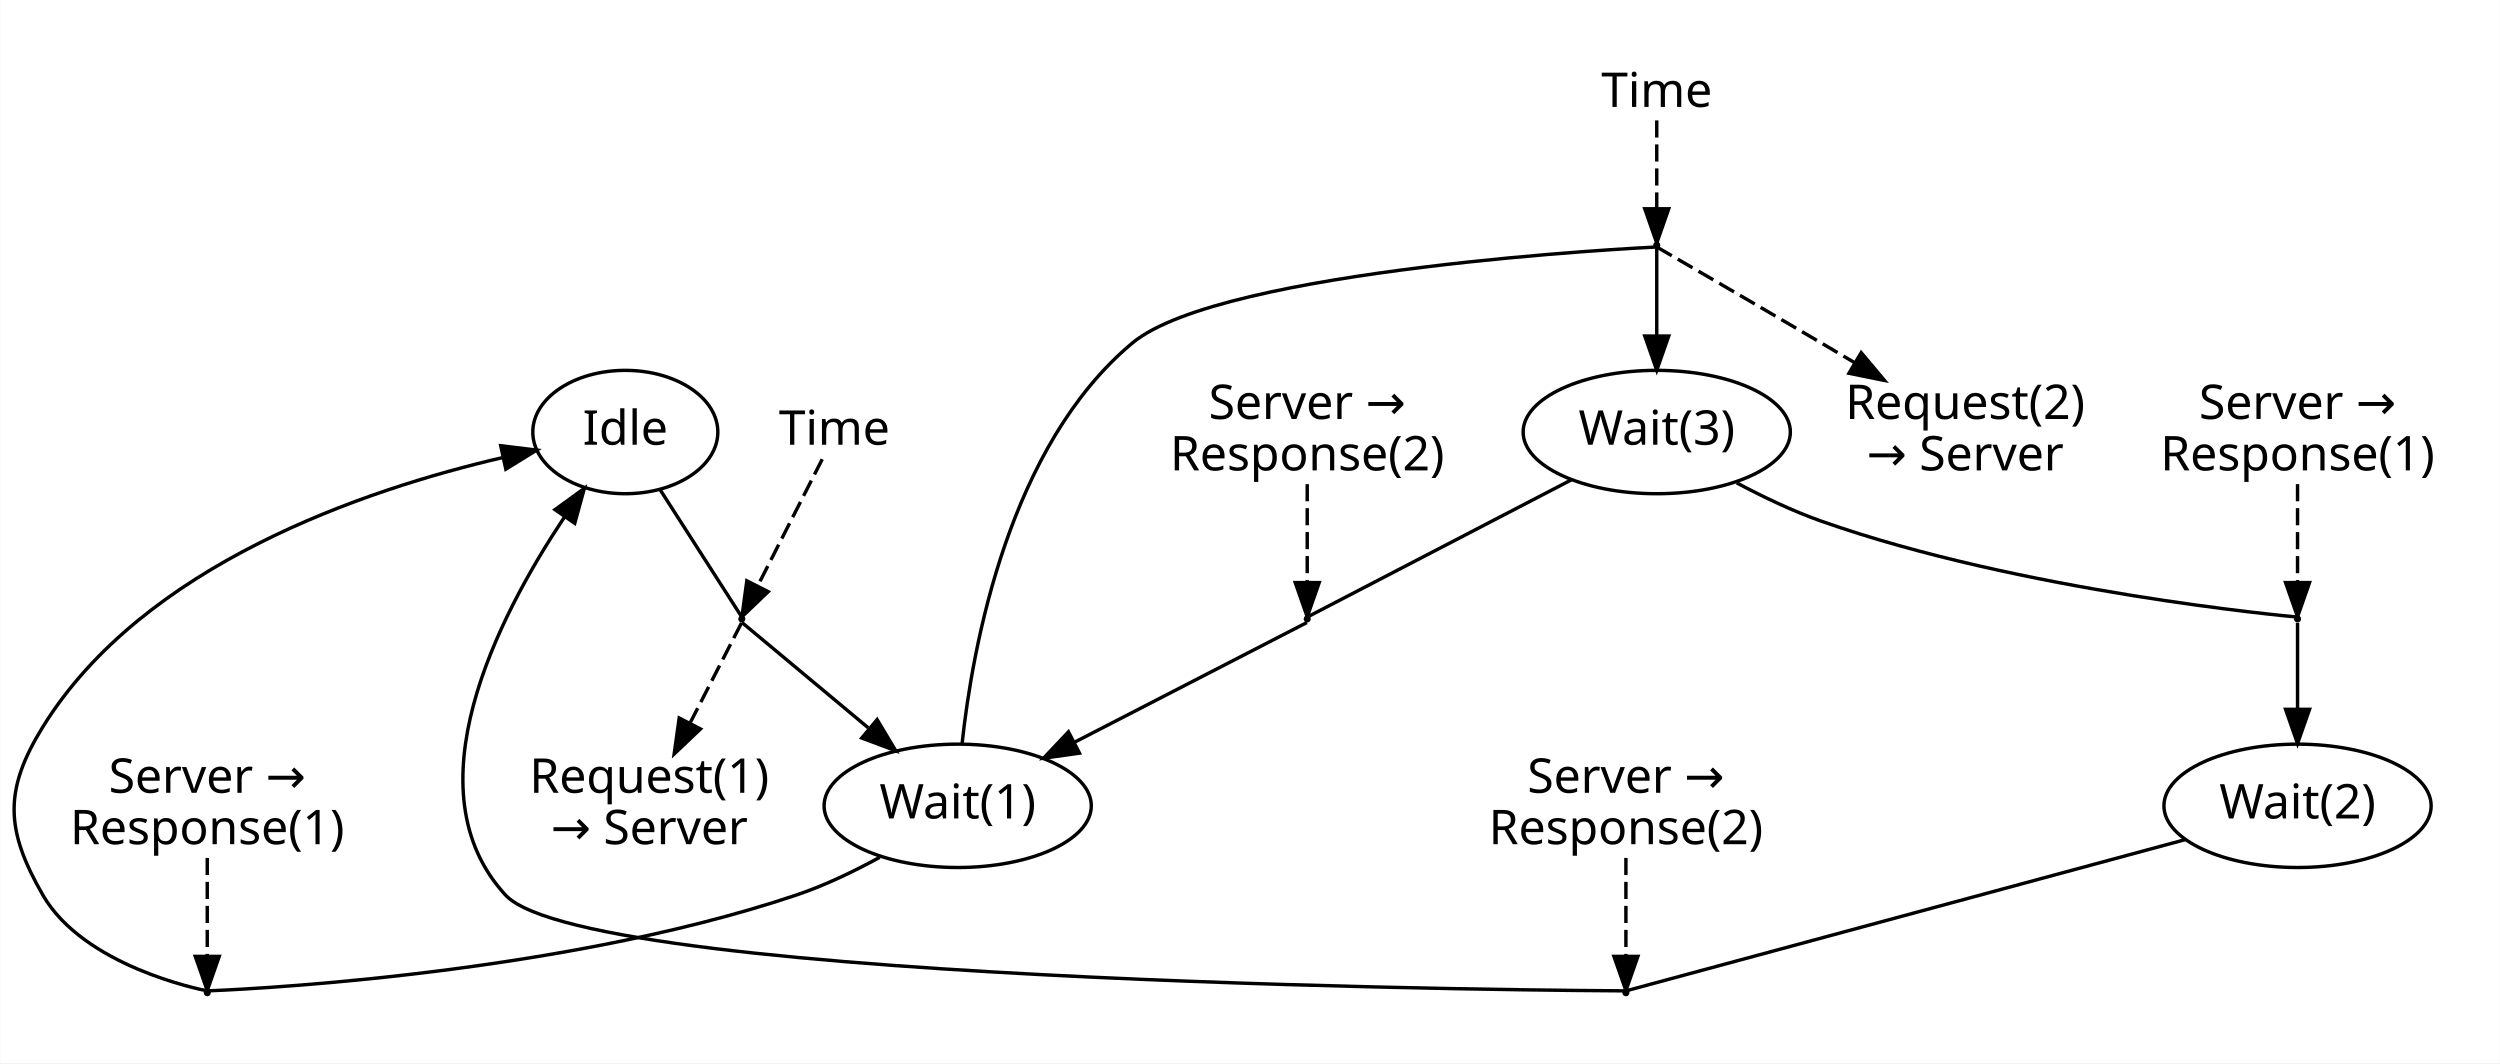
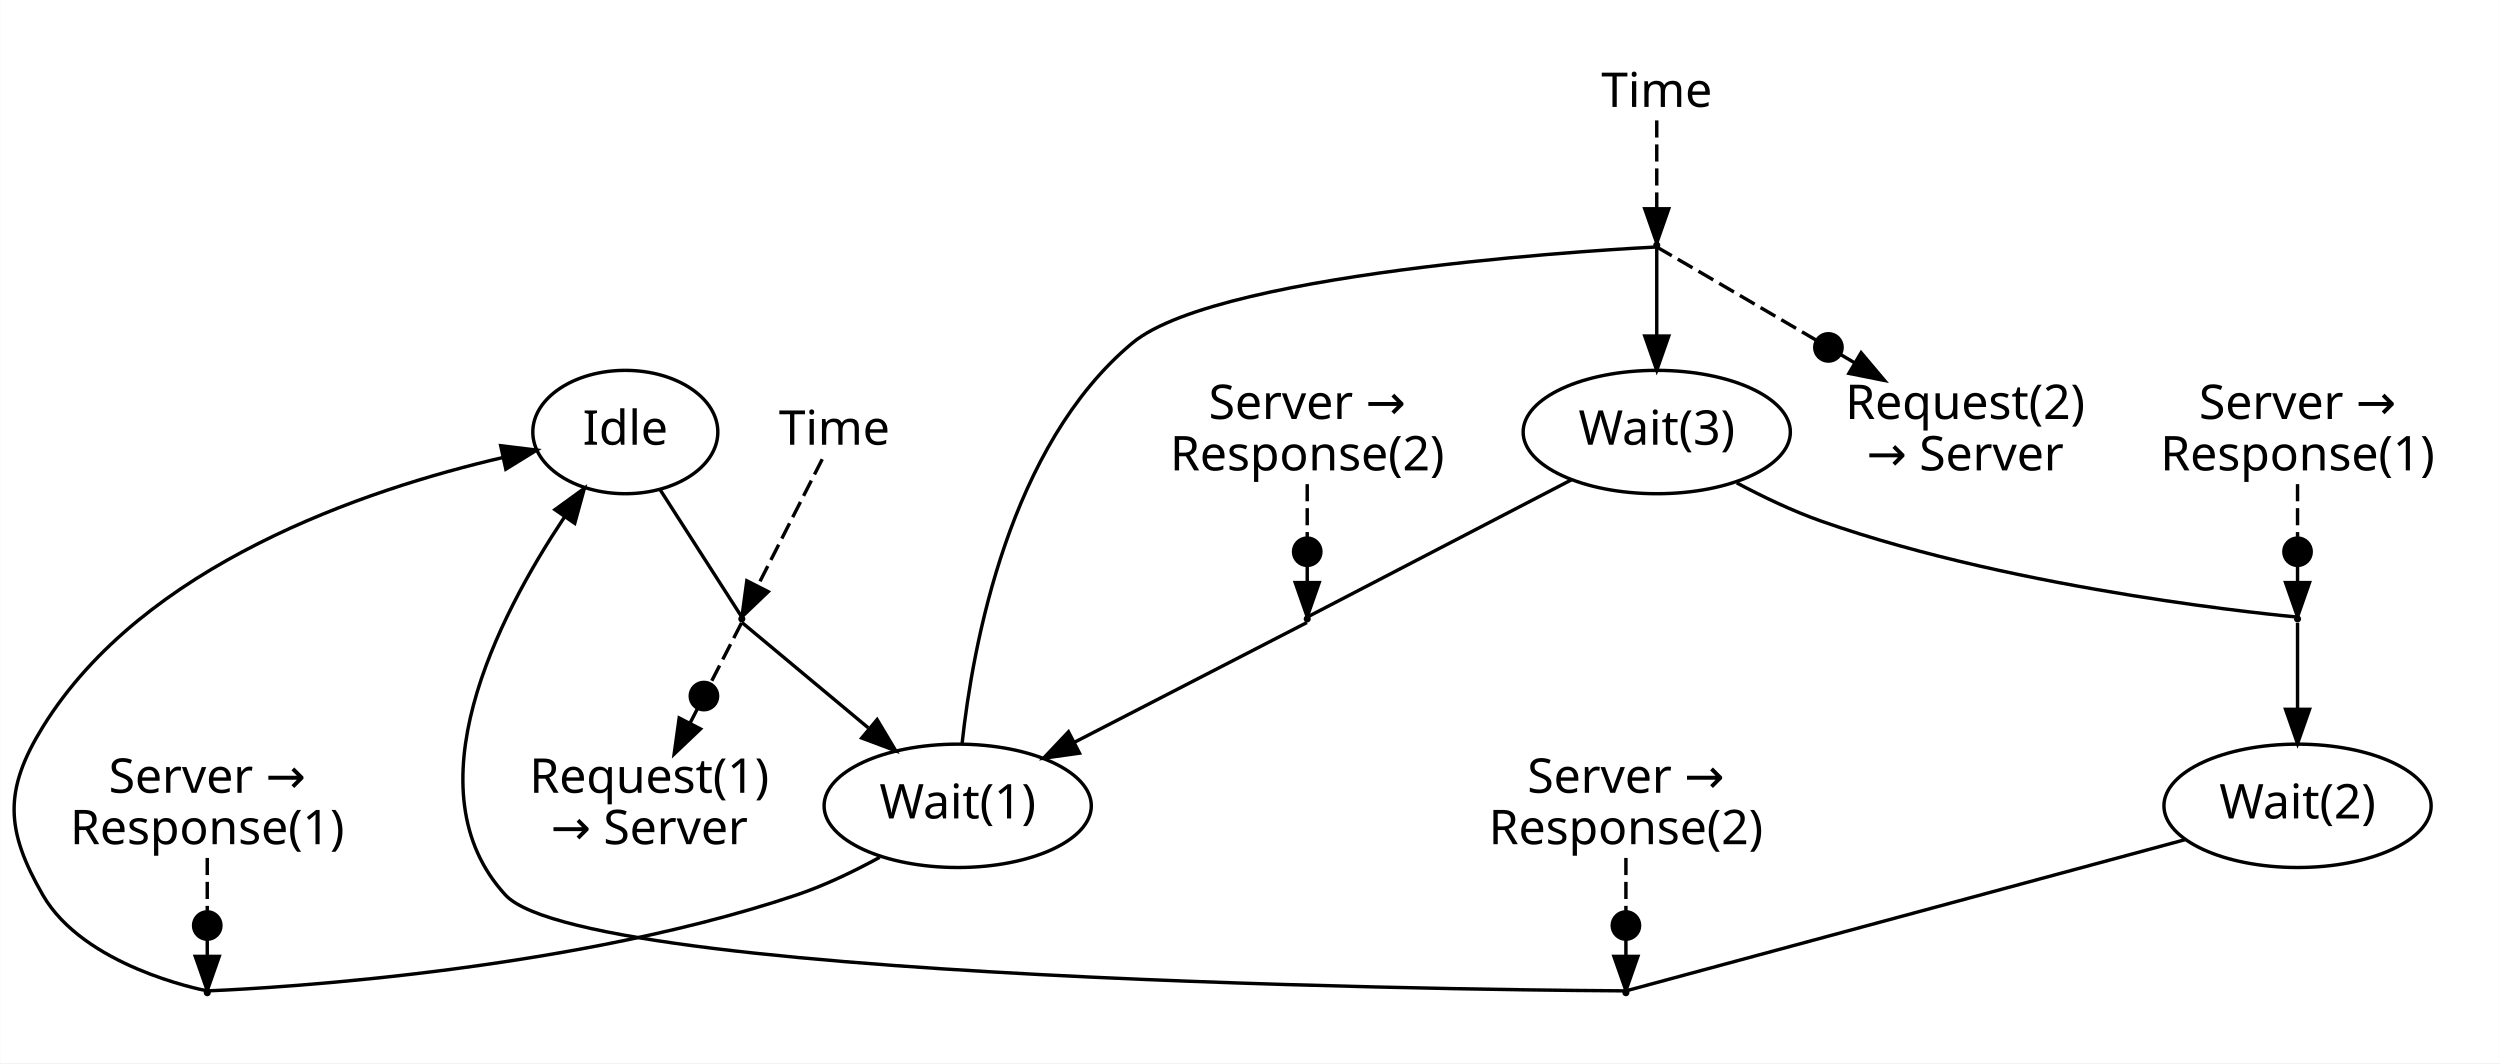
<svg xmlns="http://www.w3.org/2000/svg" width="729pt" height="310pt" viewBox="0.00 0.00 729.40 310.24">
  <g id="graph0" class="graph" transform="scale(1 1) rotate(0) translate(4 306.24)">
    <polygon fill="white" stroke="transparent" points="-4,4 -4,-306.24 725.4,-306.24 725.4,4 -4,4" />
    <g id="clust1" class="cluster">
      <polygon fill="none" stroke="white" points="143.4,-45.08 143.4,-206.16 322.4,-206.16 322.4,-45.08 143.4,-45.08" />
    </g>
    <g id="clust2" class="cluster">
      <polygon fill="none" stroke="white" points="9.4,-8 9.4,-94.08 103.4,-94.08 103.4,-8 9.4,-8" />
    </g>
    <g id="clust3" class="cluster">
      <polygon fill="none" stroke="white" points="432.4,-154.16 432.4,-294.24 611.4,-294.24 611.4,-154.16 432.4,-154.16" />
    </g>
    <g id="clust4" class="cluster">
      <polygon fill="none" stroke="white" points="330.4,-117.08 330.4,-203.16 424.4,-203.16 424.4,-117.08 330.4,-117.08" />
    </g>
    <g id="clust5" class="cluster">
      <polygon fill="none" stroke="white" points="619.4,-45.08 619.4,-203.16 713.4,-203.16 713.4,-45.08 619.4,-45.08" />
    </g>
    <g id="clust6" class="cluster">
      <polygon fill="none" stroke="white" points="423.4,-8 423.4,-94.08 517.4,-94.08 517.4,-8 423.4,-8" />
    </g>
    <g id="node1" class="node">
      <ellipse fill="none" stroke="black" cx="178.4" cy="-180.16" rx="27" ry="18" />
      <text text-anchor="middle" x="178.4" y="-176.46" font-family="sans-serif" font-size="14.00">Idle</text>
    </g>
    <g id="node3" class="node">
      <ellipse fill="black" stroke="black" cx="212.4" cy="-125.62" rx="0.54" ry="0.54" />
    </g>
    <g id="edge1" class="edge">
      <path fill="none" stroke="black" d="M188.6,-163.26C198.3,-148.13 211.54,-127.5 212.36,-126.22" />
    </g>
    <g id="node2" class="node">
      <ellipse fill="none" stroke="black" cx="275.4" cy="-71.08" rx="38.99" ry="18" />
      <text text-anchor="middle" x="275.4" y="-67.38" font-family="sans-serif" font-size="14.00">Wait(1)</text>
    </g>
    <g id="node6" class="node">
      <ellipse fill="black" stroke="black" cx="56.4" cy="-16.54" rx="0.54" ry="0.54" />
    </g>
    <g id="edge5" class="edge">
      <path fill="none" stroke="black" d="M252.64,-56.05C245.15,-51.96 236.63,-47.85 228.4,-45.08 156.15,-20.73 59.47,-17.19 56.47,-17.08" />
    </g>
    <g id="node9" class="node">
      <ellipse fill="black" stroke="black" cx="479.4" cy="-234.7" rx="0.54" ry="0.54" />
    </g>
    <g id="edge8" class="edge">
      <path fill="none" stroke="black" d="M276.66,-89.09C279.77,-117.94 290.41,-176.21 326.4,-206.16 352.55,-227.93 475.47,-233.97 479.31,-234.16" />
    </g>
    <g id="edge2" class="edge">
      <path fill="none" stroke="black" d="M212.44,-124.58C213.49,-123.71 232.47,-107.88 249.31,-93.83" />
      <polygon fill="black" stroke="black" points="251.88,-96.25 257.32,-87.15 247.4,-90.87 251.88,-96.25" />
    </g>
    <g id="node5" class="node">
      <text text-anchor="middle" x="185.4" y="-74.88" font-family="sans-serif" font-size="14.00">Request(1)</text>
      <text text-anchor="middle" x="185.4" y="-59.88" font-family="sans-serif" font-size="14.00">→ Server</text>
    </g>
    <g id="edge4" class="edge">
-       <path fill="none" stroke="black" stroke-dasharray="5,2" d="M212.32,-124.47C211.49,-122.86 204.2,-108.67 197.41,-95.46" />
+       <path fill="none" stroke="black" stroke-dasharray="5,2" d="M212.32,-124.47C211.73,-123.33 207.9,-115.87 203.3,-106.92" />
      <polygon fill="black" stroke="black" points="200.34,-93.51 192.66,-86.21 194.12,-96.71 200.34,-93.51" />
+       <polyline fill="none" stroke="black" points="197.23,-95.11 199.52,-99.55 " />
+       <ellipse fill="black" stroke="black" cx="201.34" cy="-103.11" rx="4" ry="4" />
    </g>
    <g id="node4" class="node">
      <text text-anchor="middle" x="239.4" y="-176.46" font-family="sans-serif" font-size="14.00">Time</text>
    </g>
    <g id="edge3" class="edge">
      <path fill="none" stroke="black" stroke-dasharray="5,2" d="M235.87,-172.23C231.05,-162.77 222.4,-145.8 217.05,-135.3" />
      <polygon fill="black" stroke="black" points="220.1,-133.57 212.44,-126.25 213.86,-136.75 220.1,-133.57" />
    </g>
    <g id="edge6" class="edge">
      <path fill="none" stroke="black" d="M56.29,-17.1C54.19,-17.51 20.31,-24.33 8.4,-45.08 -2.45,-63.96 -3.05,-75.55 8.4,-94.08 37.66,-141.45 102.18,-163.33 142.78,-172.75" />
      <polygon fill="black" stroke="black" points="142.04,-176.17 152.55,-174.89 143.53,-169.33 142.04,-176.17" />
    </g>
    <g id="node7" class="node">
      <text text-anchor="middle" x="56.4" y="-74.88" font-family="sans-serif" font-size="14.00">Server →</text>
      <text text-anchor="middle" x="56.4" y="-59.88" font-family="sans-serif" font-size="14.00">Response(1)</text>
    </g>
    <g id="edge7" class="edge">
-       <path fill="none" stroke="black" stroke-dasharray="5,2" d="M56.4,-55.88C56.4,-46.85 56.4,-35.37 56.4,-27.25" />
+       <path fill="none" stroke="black" stroke-dasharray="5,2" d="M56.4,-55.88C56.4,-51.12 56.4,-45.69 56.4,-40.43" />
      <polygon fill="black" stroke="black" points="59.9,-27.15 56.4,-17.15 52.9,-27.15 59.9,-27.15" />
+       <polyline fill="none" stroke="black" points="56.4,-27.15 56.4,-32.15 " />
+       <ellipse fill="black" stroke="black" cx="56.4" cy="-36.15" rx="4" ry="4" />
    </g>
    <g id="node8" class="node">
      <ellipse fill="none" stroke="black" cx="479.4" cy="-180.16" rx="38.99" ry="18" />
      <text text-anchor="middle" x="479.4" y="-176.46" font-family="sans-serif" font-size="14.00">Wait(3)</text>
    </g>
    <g id="node12" class="node">
      <ellipse fill="black" stroke="black" cx="377.4" cy="-125.62" rx="0.54" ry="0.54" />
    </g>
    <g id="edge12" class="edge">
      <path fill="none" stroke="black" d="M454.45,-166.19C425.19,-150.99 380.31,-127.67 377.53,-126.23" />
    </g>
    <g id="node15" class="node">
      <ellipse fill="black" stroke="black" cx="666.4" cy="-125.62" rx="0.54" ry="0.54" />
    </g>
    <g id="edge15" class="edge">
      <path fill="none" stroke="black" d="M502.73,-165.33C510.39,-161.25 519.07,-157.1 527.4,-154.16 585.89,-133.5 663.92,-126.38 666.34,-126.17" />
    </g>
    <g id="edge9" class="edge">
      <path fill="none" stroke="black" d="M479.4,-234.01C479.4,-232.53 479.4,-220.48 479.4,-208.26" />
      <polygon fill="black" stroke="black" points="482.9,-208.18 479.4,-198.18 475.9,-208.18 482.9,-208.18" />
    </g>
    <g id="node11" class="node">
      <text text-anchor="middle" x="569.4" y="-183.96" font-family="sans-serif" font-size="14.00">Request(2)</text>
      <text text-anchor="middle" x="569.4" y="-168.96" font-family="sans-serif" font-size="14.00">→ Server</text>
    </g>
    <g id="edge11" class="edge">
-       <path fill="none" stroke="black" stroke-dasharray="5,2" d="M479.47,-234.12C481.06,-233.2 506.78,-218.31 527.4,-206.16 530.58,-204.28 533.9,-202.32 537.21,-200.36" />
-       <polygon fill="black" stroke="black" points="539.06,-203.33 545.87,-195.21 535.49,-197.31 539.06,-203.33" />
+       <path fill="none" stroke="black" stroke-dasharray="5,2" d="M479.47,-234.12C480.77,-233.37 498.15,-223.3 525.76,-207.07" />
+       <polygon fill="black" stroke="black" points="539.04,-203.31 545.87,-195.21 535.48,-197.28 539.04,-203.31" />
+       <polyline fill="none" stroke="black" points="537.26,-200.29 532.95,-202.83 " />
+       <ellipse fill="black" stroke="black" cx="529.5" cy="-204.86" rx="4" ry="4" />
    </g>
    <g id="node10" class="node">
      <text text-anchor="middle" x="479.4" y="-275.04" font-family="sans-serif" font-size="14.00">Time</text>
    </g>
    <g id="edge10" class="edge">
      <path fill="none" stroke="black" stroke-dasharray="5,2" d="M479.4,-271.1C479.4,-264.22 479.4,-253.39 479.4,-245.43" />
      <polygon fill="black" stroke="black" points="482.9,-245.31 479.4,-235.31 475.9,-245.31 482.9,-245.31" />
    </g>
    <g id="edge13" class="edge">
      <path fill="none" stroke="black" d="M377.32,-124.58C375.45,-123.62 338.39,-104.53 309.49,-89.64" />
      <polygon fill="black" stroke="black" points="310.94,-86.45 300.45,-84.98 307.73,-92.67 310.94,-86.45" />
    </g>
    <g id="node13" class="node">
      <text text-anchor="middle" x="377.4" y="-183.96" font-family="sans-serif" font-size="14.00">Server →</text>
      <text text-anchor="middle" x="377.4" y="-168.96" font-family="sans-serif" font-size="14.00">Response(2)</text>
    </g>
    <g id="edge14" class="edge">
-       <path fill="none" stroke="black" stroke-dasharray="5,2" d="M377.4,-164.96C377.4,-155.93 377.4,-144.45 377.4,-136.33" />
+       <path fill="none" stroke="black" stroke-dasharray="5,2" d="M377.4,-164.96C377.4,-160.2 377.4,-154.77 377.4,-149.51" />
      <polygon fill="black" stroke="black" points="380.9,-136.23 377.4,-126.23 373.9,-136.23 380.9,-136.23" />
+       <polyline fill="none" stroke="black" points="377.4,-136.23 377.4,-141.23 " />
+       <ellipse fill="black" stroke="black" cx="377.4" cy="-145.23" rx="4" ry="4" />
    </g>
    <g id="node14" class="node">
      <ellipse fill="none" stroke="black" cx="666.4" cy="-71.08" rx="38.99" ry="18" />
      <text text-anchor="middle" x="666.4" y="-67.38" font-family="sans-serif" font-size="14.00">Wait(2)</text>
    </g>
    <g id="node17" class="node">
      <ellipse fill="black" stroke="black" cx="470.4" cy="-16.54" rx="0.54" ry="0.54" />
    </g>
    <g id="edge18" class="edge">
      <path fill="none" stroke="black" d="M633.59,-61.21C578.67,-46.36 473.74,-17.98 470.48,-17.1" />
    </g>
    <g id="edge16" class="edge">
      <path fill="none" stroke="black" d="M666.4,-124.47C666.4,-123.03 666.4,-111.45 666.4,-99.54" />
      <polygon fill="black" stroke="black" points="669.9,-99.24 666.4,-89.24 662.9,-99.24 669.9,-99.24" />
    </g>
    <g id="node16" class="node">
      <text text-anchor="middle" x="666.4" y="-183.96" font-family="sans-serif" font-size="14.00">Server →</text>
      <text text-anchor="middle" x="666.4" y="-168.96" font-family="sans-serif" font-size="14.00">Response(1)</text>
    </g>
    <g id="edge17" class="edge">
-       <path fill="none" stroke="black" stroke-dasharray="5,2" d="M666.4,-164.96C666.4,-155.93 666.4,-144.45 666.4,-136.33" />
+       <path fill="none" stroke="black" stroke-dasharray="5,2" d="M666.4,-164.96C666.4,-160.2 666.4,-154.77 666.4,-149.51" />
      <polygon fill="black" stroke="black" points="669.9,-136.23 666.4,-126.23 662.9,-136.23 669.9,-136.23" />
+       <polyline fill="none" stroke="black" points="666.4,-136.23 666.4,-141.23 " />
+       <ellipse fill="black" stroke="black" cx="666.4" cy="-145.23" rx="4" ry="4" />
    </g>
    <g id="edge19" class="edge">
      <path fill="none" stroke="black" d="M470.34,-17.08C465.69,-17.1 167.87,-18.43 143.4,-45.08 115.38,-75.6 140.89,-125.72 160.59,-155.27" />
      <polygon fill="black" stroke="black" points="157.88,-157.51 166.45,-163.73 163.64,-153.52 157.88,-157.51" />
    </g>
    <g id="node18" class="node">
      <text text-anchor="middle" x="470.4" y="-74.88" font-family="sans-serif" font-size="14.00">Server →</text>
      <text text-anchor="middle" x="470.4" y="-59.88" font-family="sans-serif" font-size="14.00">Response(2)</text>
    </g>
    <g id="edge20" class="edge">
-       <path fill="none" stroke="black" stroke-dasharray="5,2" d="M470.4,-55.88C470.4,-46.85 470.4,-35.37 470.4,-27.25" />
+       <path fill="none" stroke="black" stroke-dasharray="5,2" d="M470.4,-55.88C470.4,-51.12 470.4,-45.69 470.4,-40.43" />
      <polygon fill="black" stroke="black" points="473.9,-27.15 470.4,-17.15 466.9,-27.15 473.9,-27.15" />
+       <polyline fill="none" stroke="black" points="470.4,-27.15 470.4,-32.15 " />
+       <ellipse fill="black" stroke="black" cx="470.4" cy="-36.15" rx="4" ry="4" />
    </g>
  </g>
</svg>
